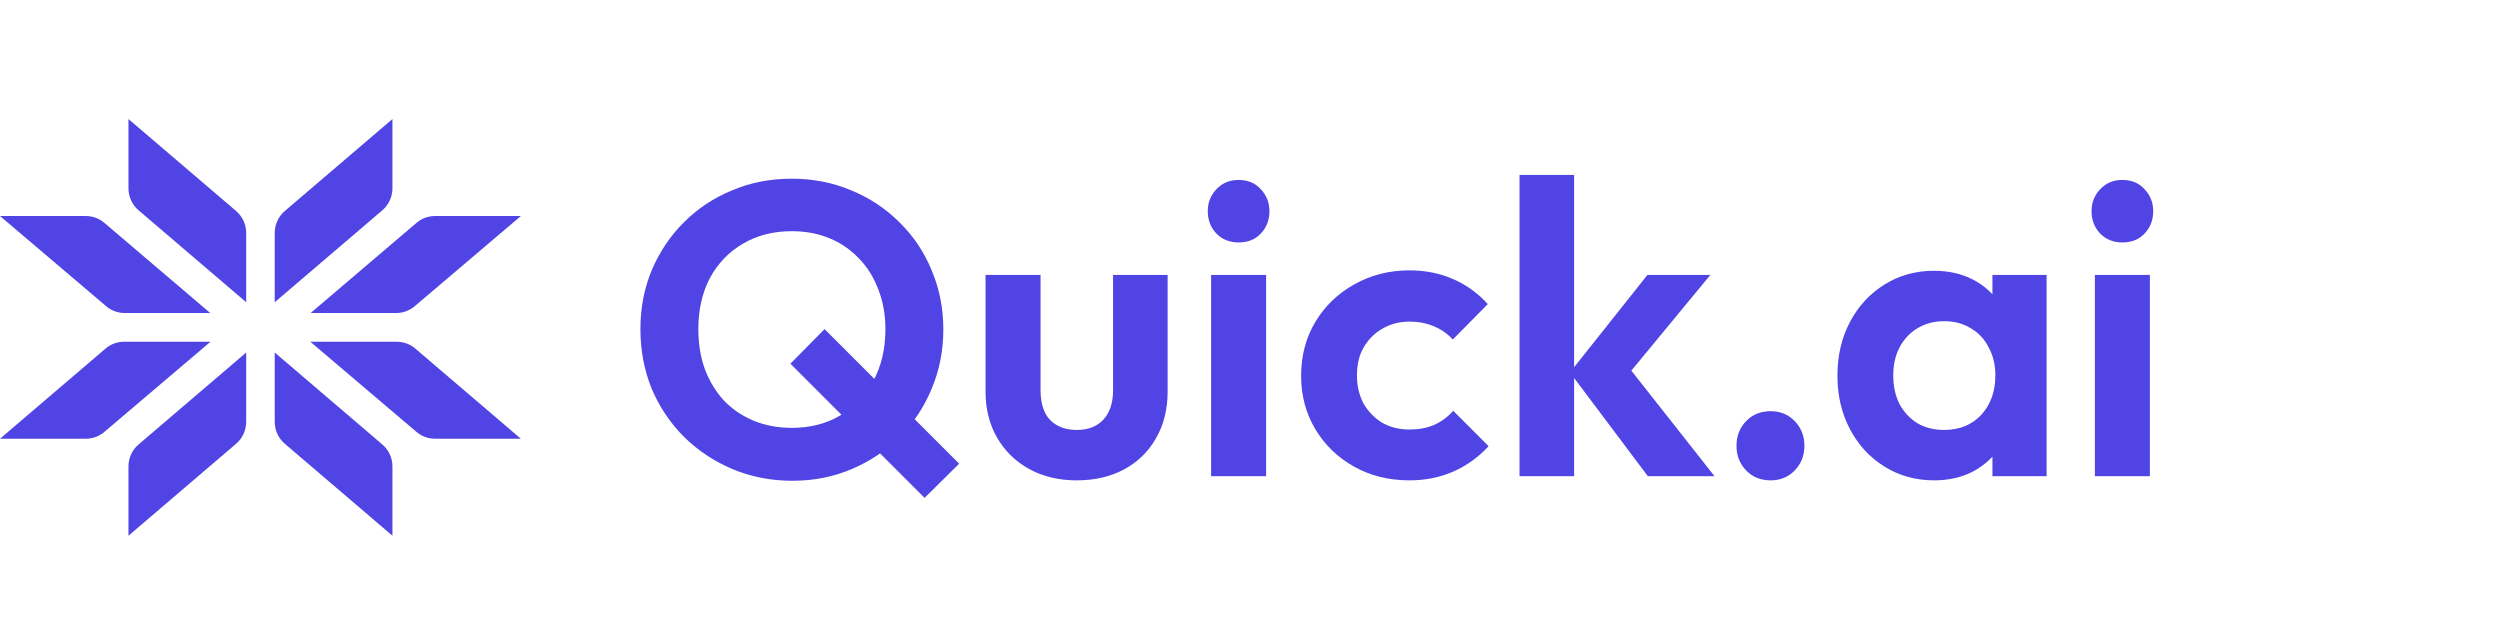
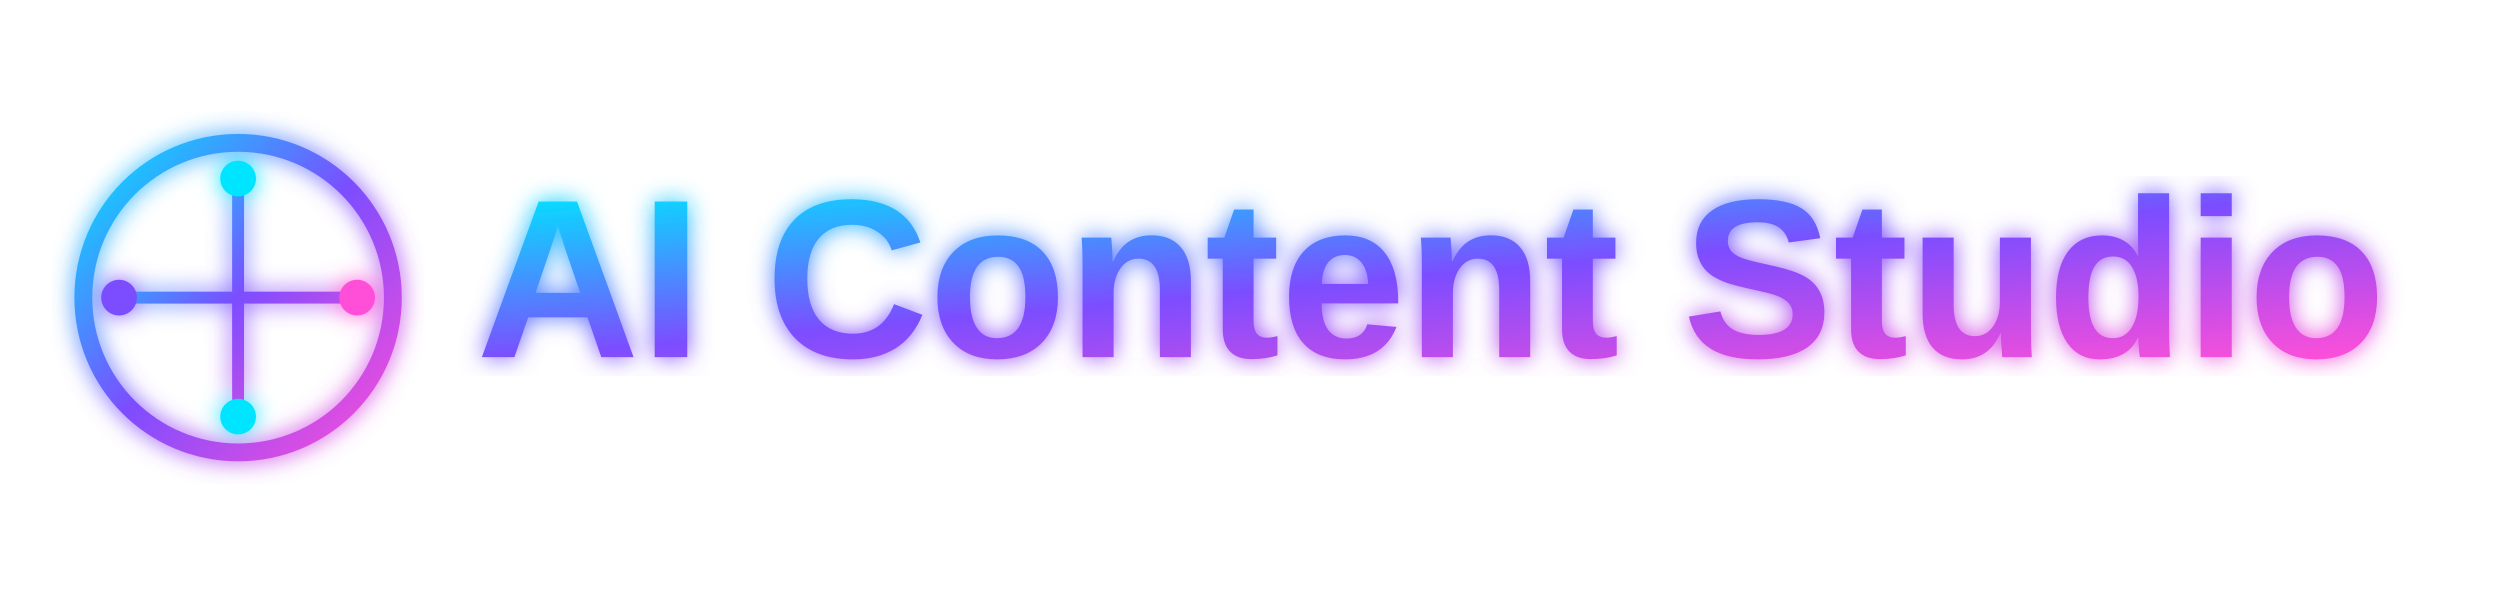
- <svg xmlns="http://www.w3.org/2000/svg" width="168" height="43" viewBox="0 0 168 43" fill="none">
-   <path d="M53.256 32.308C51.819 32.308 50.475 32.047 49.224 31.524C47.992 31.001 46.909 30.283 45.976 29.368C45.043 28.435 44.315 27.352 43.792 26.12C43.288 24.869 43.036 23.535 43.036 22.116C43.036 20.697 43.288 19.381 43.792 18.168C44.315 16.936 45.033 15.863 45.948 14.948C46.881 14.015 47.964 13.296 49.196 12.792C50.428 12.269 51.763 12.008 53.2 12.008C54.637 12.008 55.972 12.269 57.204 12.792C58.436 13.296 59.519 14.015 60.452 14.948C61.385 15.863 62.104 16.936 62.608 18.168C63.131 19.4 63.392 20.725 63.392 22.144C63.392 23.563 63.131 24.888 62.608 26.12C62.104 27.352 61.385 28.435 60.452 29.368C59.537 30.283 58.464 31.001 57.232 31.524C56 32.047 54.675 32.308 53.256 32.308ZM62.132 33.456L53.116 24.44L55.412 22.116L64.456 31.16L62.132 33.456ZM53.2 28.752C54.451 28.752 55.543 28.472 56.476 27.912C57.428 27.352 58.165 26.577 58.688 25.588C59.229 24.599 59.5 23.441 59.5 22.116C59.5 21.145 59.341 20.259 59.024 19.456C58.725 18.653 58.296 17.963 57.736 17.384C57.176 16.787 56.513 16.329 55.748 16.012C54.983 15.695 54.133 15.536 53.2 15.536C51.968 15.536 50.876 15.816 49.924 16.376C48.991 16.917 48.253 17.683 47.712 18.672C47.189 19.661 46.928 20.809 46.928 22.116C46.928 23.105 47.077 24.011 47.376 24.832C47.693 25.653 48.123 26.353 48.664 26.932C49.224 27.511 49.887 27.959 50.652 28.276C51.436 28.593 52.285 28.752 53.2 28.752ZM72.361 32.28C71.166 32.28 70.102 32.028 69.169 31.524C68.254 31.02 67.535 30.32 67.013 29.424C66.49 28.528 66.229 27.492 66.229 26.316V18.476H69.925V26.232C69.925 26.792 70.018 27.277 70.205 27.688C70.391 28.08 70.671 28.379 71.045 28.584C71.418 28.789 71.857 28.892 72.361 28.892C73.126 28.892 73.723 28.659 74.153 28.192C74.582 27.725 74.797 27.072 74.797 26.232V18.476H78.465V26.316C78.465 27.511 78.203 28.556 77.681 29.452C77.177 30.348 76.458 31.048 75.525 31.552C74.61 32.037 73.555 32.28 72.361 32.28ZM81.386 32V18.476H85.082V32H81.386ZM83.234 16.292C82.636 16.292 82.142 16.096 81.75 15.704C81.358 15.293 81.162 14.789 81.162 14.192C81.162 13.613 81.358 13.119 81.75 12.708C82.142 12.297 82.636 12.092 83.234 12.092C83.85 12.092 84.344 12.297 84.718 12.708C85.11 13.119 85.306 13.613 85.306 14.192C85.306 14.789 85.11 15.293 84.718 15.704C84.344 16.096 83.85 16.292 83.234 16.292ZM94.715 32.28C93.334 32.28 92.092 31.972 90.991 31.356C89.89 30.74 89.022 29.9 88.387 28.836C87.752 27.772 87.435 26.577 87.435 25.252C87.435 23.908 87.752 22.704 88.387 21.64C89.022 20.576 89.89 19.736 90.991 19.12C92.111 18.485 93.352 18.168 94.715 18.168C95.779 18.168 96.759 18.364 97.655 18.756C98.551 19.148 99.326 19.708 99.979 20.436L97.627 22.816C97.272 22.424 96.843 22.125 96.339 21.92C95.854 21.715 95.312 21.612 94.715 21.612C94.043 21.612 93.436 21.771 92.895 22.088C92.372 22.387 91.952 22.807 91.635 23.348C91.336 23.871 91.187 24.496 91.187 25.224C91.187 25.933 91.336 26.568 91.635 27.128C91.952 27.669 92.372 28.099 92.895 28.416C93.436 28.715 94.043 28.864 94.715 28.864C95.331 28.864 95.882 28.761 96.367 28.556C96.871 28.332 97.3 28.015 97.655 27.604L100.035 29.984C99.344 30.731 98.551 31.3 97.655 31.692C96.759 32.084 95.779 32.28 94.715 32.28ZM110.736 32L105.5 25.028L110.708 18.476H114.936L108.832 25.868L108.972 24.076L115.216 32H110.736ZM102.112 32V11.756H105.78V32H102.112ZM118.988 32.28C118.316 32.28 117.765 32.056 117.336 31.608C116.906 31.16 116.692 30.609 116.692 29.956C116.692 29.303 116.906 28.752 117.336 28.304C117.765 27.856 118.316 27.632 118.988 27.632C119.641 27.632 120.182 27.856 120.612 28.304C121.041 28.752 121.256 29.303 121.256 29.956C121.256 30.609 121.041 31.16 120.612 31.608C120.182 32.056 119.641 32.28 118.988 32.28ZM129.971 32.28C128.739 32.28 127.629 31.972 126.639 31.356C125.65 30.74 124.875 29.9 124.315 28.836C123.755 27.772 123.475 26.577 123.475 25.252C123.475 23.908 123.755 22.704 124.315 21.64C124.875 20.576 125.65 19.736 126.639 19.12C127.629 18.504 128.739 18.196 129.971 18.196C130.942 18.196 131.81 18.392 132.575 18.784C133.341 19.176 133.947 19.727 134.395 20.436C134.862 21.127 135.114 21.911 135.151 22.788V27.66C135.114 28.556 134.862 29.349 134.395 30.04C133.947 30.731 133.341 31.281 132.575 31.692C131.81 32.084 130.942 32.28 129.971 32.28ZM130.643 28.892C131.67 28.892 132.501 28.556 133.135 27.884C133.77 27.193 134.087 26.307 134.087 25.224C134.087 24.515 133.938 23.889 133.639 23.348C133.359 22.788 132.958 22.359 132.435 22.06C131.931 21.743 131.334 21.584 130.643 21.584C129.971 21.584 129.374 21.743 128.851 22.06C128.347 22.359 127.946 22.788 127.647 23.348C127.367 23.889 127.227 24.515 127.227 25.224C127.227 25.952 127.367 26.596 127.647 27.156C127.946 27.697 128.347 28.127 128.851 28.444C129.374 28.743 129.971 28.892 130.643 28.892ZM133.891 32V28.36L134.479 25.056L133.891 21.808V18.476H137.531V32H133.891ZM140.776 32V18.476H144.472V32H140.776ZM142.624 16.292C142.027 16.292 141.532 16.096 141.14 15.704C140.748 15.293 140.552 14.789 140.552 14.192C140.552 13.613 140.748 13.119 141.14 12.708C141.532 12.297 142.027 12.092 142.624 12.092C143.24 12.092 143.735 12.297 144.108 12.708C144.5 13.119 144.696 13.613 144.696 14.192C144.696 14.789 144.5 15.293 144.108 15.704C143.735 16.096 143.24 16.292 142.624 16.292Z" fill="#5044E5" />
-   <path d="M8.633 8L15.867 14.18C16.296 14.547 16.544 15.086 16.544 15.653V20.31L9.31 14.13C8.88 13.763 8.633 13.225 8.633 12.658V8Z" fill="#5044E5" />
-   <path d="M8.633 36L15.867 29.82C16.296 29.453 16.544 28.914 16.544 28.347V23.689L9.31 29.87C8.88 30.237 8.633 30.775 8.633 31.342V36Z" fill="#5044E5" />
-   <path d="M0 14.517L7.136 20.579C7.482 20.873 7.92 21.034 8.372 21.034H14.127L7.009 14.973C6.663 14.678 6.224 14.517 5.77 14.517H0Z" fill="#5044E5" />
-   <path d="M0 29.482L7.092 23.424C7.438 23.127 7.878 22.965 8.332 22.965H14.144L7.008 29.027C6.662 29.321 6.224 29.482 5.772 29.482H0Z" fill="#5044E5" />
-   <path d="M26.372 8L19.138 14.18C18.709 14.547 18.461 15.086 18.461 15.653V20.31L25.695 14.13C26.124 13.763 26.372 13.225 26.372 12.658V8Z" fill="#5044E5" />
-   <path d="M26.372 36L19.138 29.82C18.709 29.453 18.461 28.914 18.461 28.347V23.689L25.695 29.87C26.124 30.237 26.372 30.775 26.372 31.342V36Z" fill="#5044E5" />
-   <path d="M35.002 14.517L27.866 20.579C27.52 20.873 27.082 21.034 26.63 21.034H20.875L27.993 14.973C28.339 14.678 28.778 14.517 29.231 14.517H35.002Z" fill="#5044E5" />
-   <path d="M34.999 29.482L27.908 23.424C27.561 23.127 27.121 22.965 26.667 22.965H20.855L27.991 29.027C28.337 29.321 28.775 29.482 29.228 29.482H34.999Z" fill="#5044E5" />
+ <svg xmlns="http://www.w3.org/2000/svg" width="420" height="100" viewBox="0 0 420 100">
+   <defs>
+     <linearGradient id="grad" x1="0" y1="0" x2="1" y2="1">
+       <stop offset="0%" stop-color="#00e5ff" />
+       <stop offset="50%" stop-color="#7c4dff" />
+       <stop offset="100%" stop-color="#ff4fd8" />
+     </linearGradient>
+     <filter id="glow">
+       <feGaussianBlur stdDeviation="2" result="blur" />
+       <feMerge>
+         <feMergeNode in="blur" />
+         <feMergeNode in="SourceGraphic" />
+       </feMerge>
+     </filter>
+   </defs>
+   <g transform="translate(10,20)" filter="url(#glow)">
+     <circle cx="30" cy="30" r="26" stroke="url(#grad)" stroke-width="3" fill="none" />
+     <path d="M30 10 L30 50 M10 30 L50 30" stroke="url(#grad)" stroke-width="2" />
+     <circle cx="30" cy="10" r="3" fill="#00e5ff" />
+     <circle cx="10" cy="30" r="3" fill="#7c4dff" />
+     <circle cx="50" cy="30" r="3" fill="#ff4fd8" />
+     <circle cx="30" cy="50" r="3" fill="#00e5ff" />
+   </g>
+   <text x="80" y="60" font-size="38" font-family="Poppins, Arial, sans-serif" font-weight="600" fill="url(#grad)" filter="url(#glow)">
+     AI Content Studio
+   </text>
</svg>
